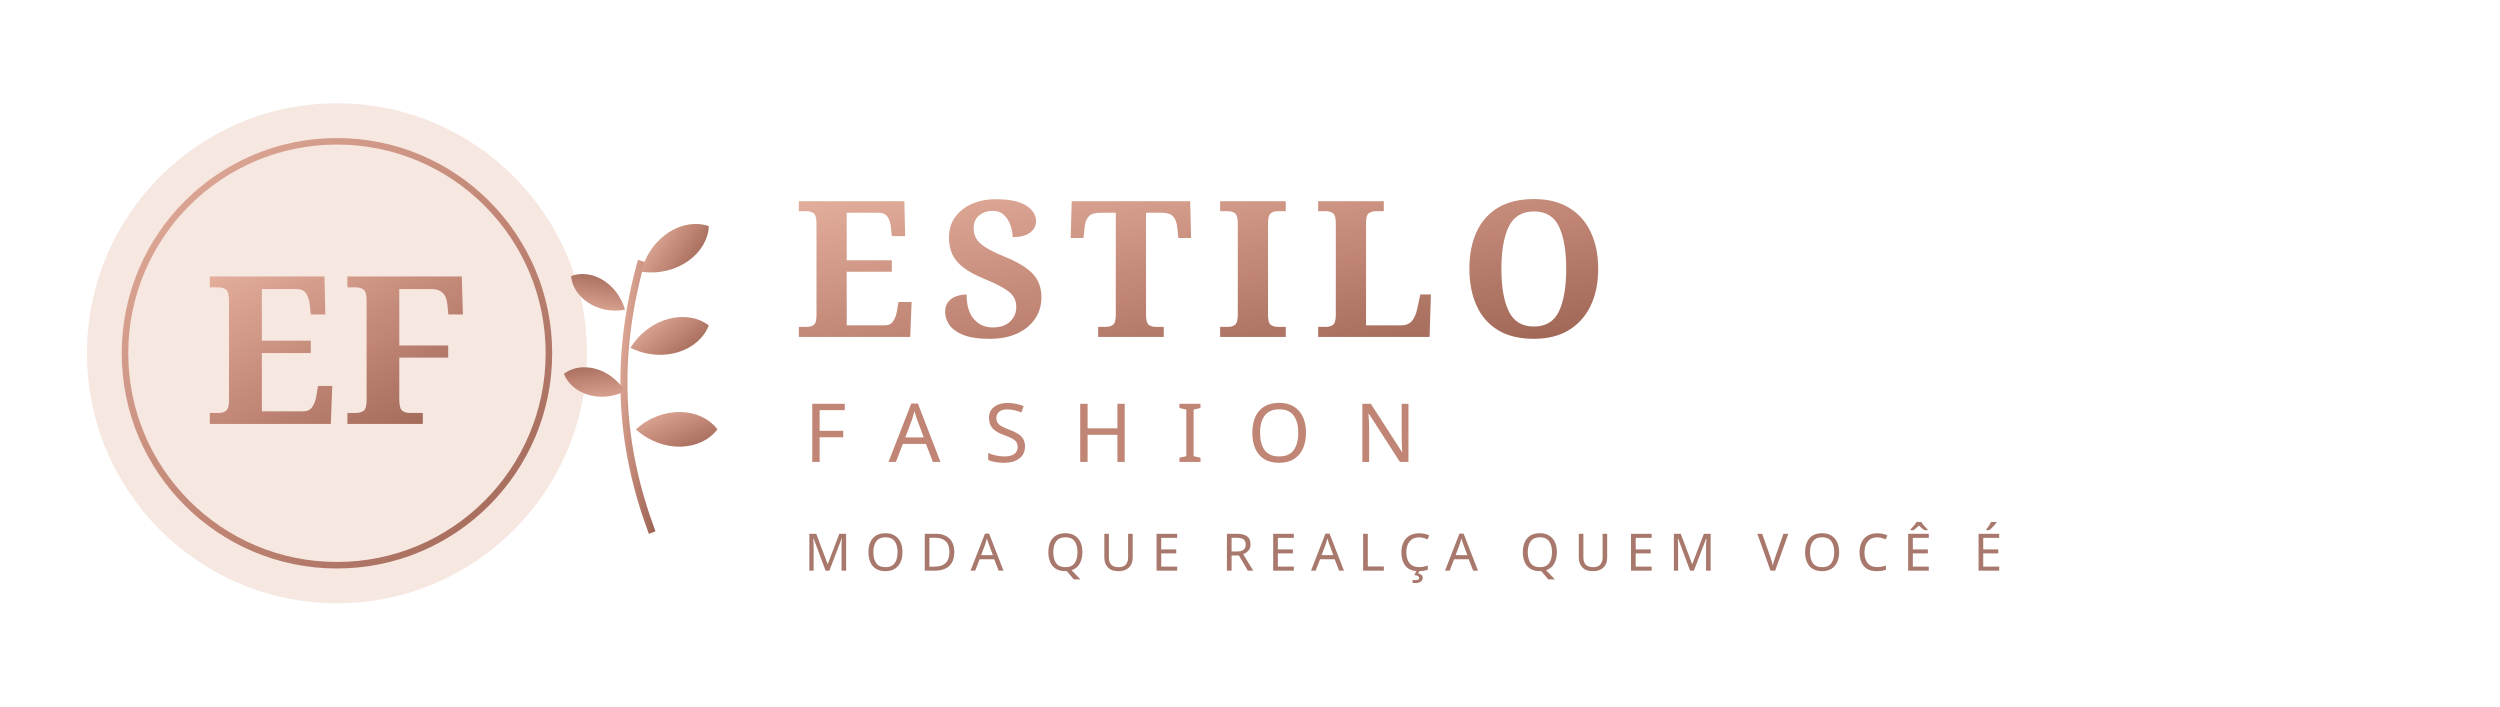
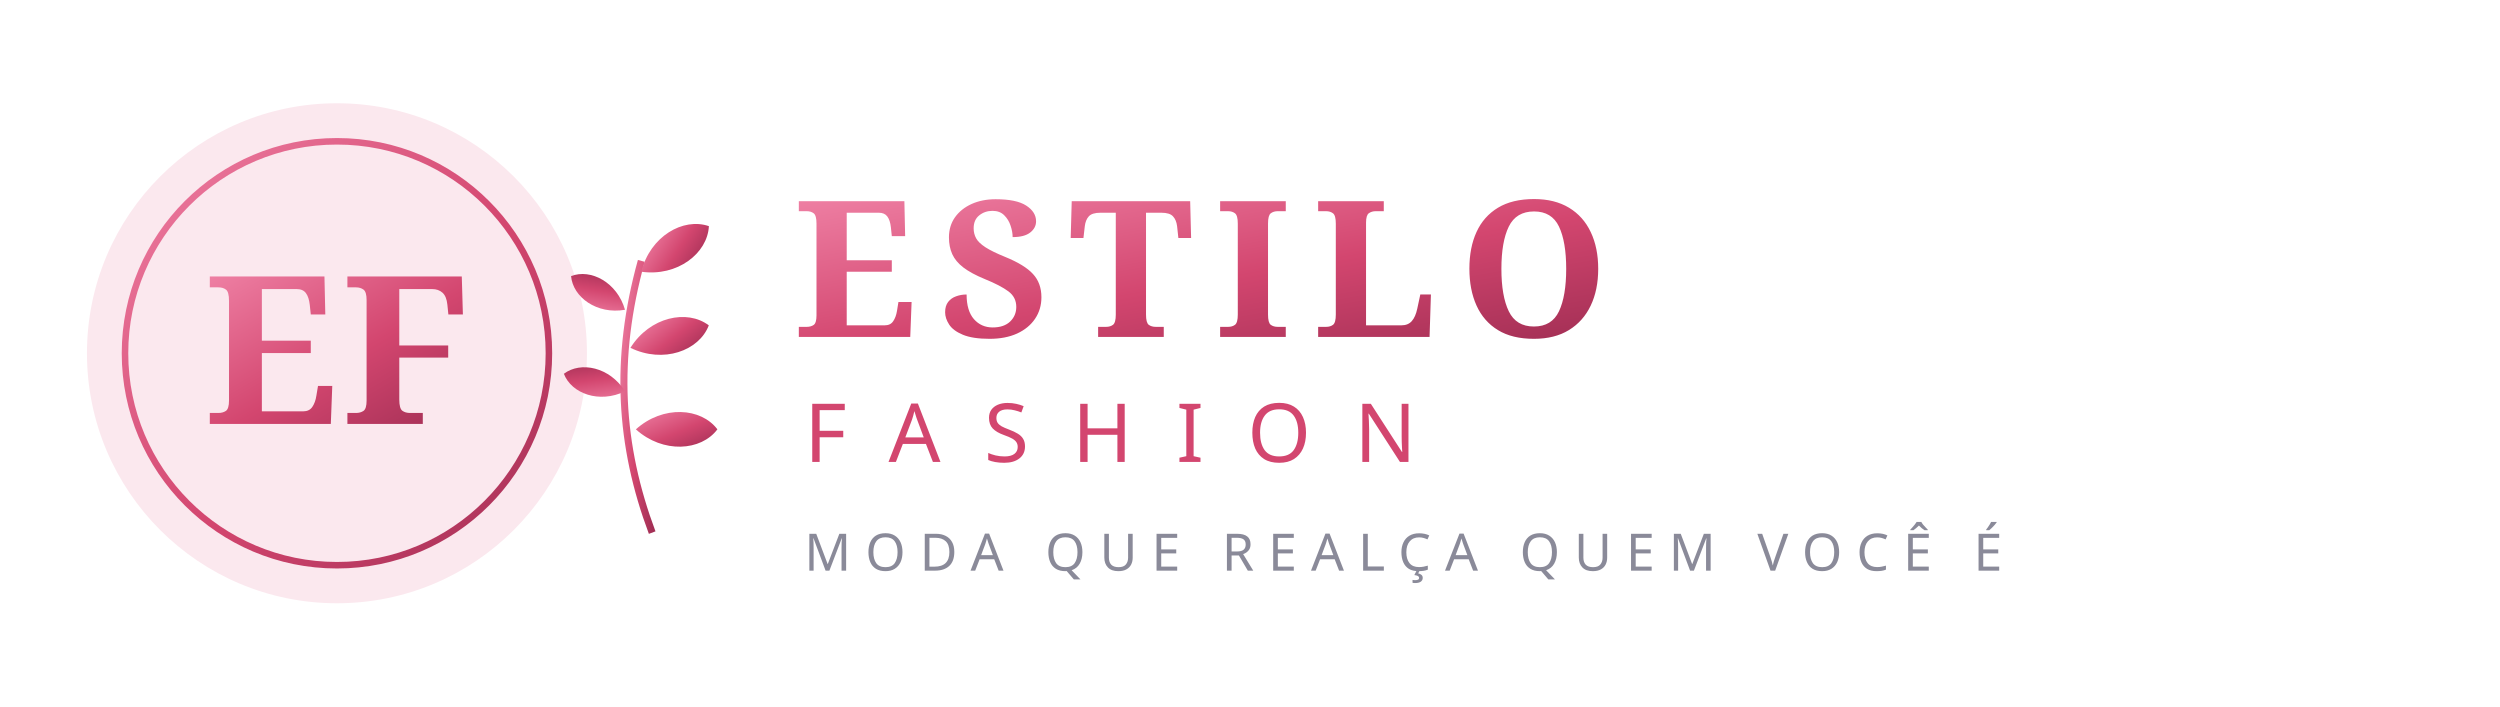
<svg xmlns="http://www.w3.org/2000/svg" viewBox="0 0 460 130">
  <defs>
    <linearGradient id="rg" x1="0" y1="0" x2="1" y2="1">
-       <stop offset="0" stop-color="#E3AE9C" />
-       <stop offset="55%" stop-color="#C08574" />
-       <stop offset="100%" stop-color="#9E6555" />
+       <stop offset="0" stop-color="#EE7FA3" />
+       <stop offset="55%" stop-color="#D3466F" />
+       <stop offset="100%" stop-color="#A32F55" />
    </linearGradient>
    <path id="folha" d="M0 0 C5 -4.5 12 -4 15 0 C12 4 5 4.5 0 0 Z" />
  </defs>
-   <circle cx="62" cy="65" r="46" fill="#F6E7E1" />
+   <circle cx="62" cy="65" r="46" fill="#FBE8EE" />
  <circle cx="62" cy="65" r="39" fill="none" stroke="url(#rg)" stroke-width="1.2" />
  <text x="62" y="78" text-anchor="middle" font-family="Playfair Display, Georgia, serif" font-weight="700" font-size="38" fill="url(#rg)" letter-spacing="0.5">EF</text>
  <g fill="url(#rg)">
    <path d="M120 98 C114 82 113 66 118 48" stroke="url(#rg)" stroke-width="1.3" fill="none" />
    <use href="#folha" transform="translate(118,50) rotate(-34)" />
    <use href="#folha" transform="translate(116,64) rotate(-16)" />
    <use href="#folha" transform="translate(117,79) rotate(0)" />
    <use href="#folha" transform="translate(115,57) rotate(-148) scale(.78)" />
    <use href="#folha" transform="translate(115,72) rotate(-164) scale(.78)" />
  </g>
  <text x="146" y="62" font-family="Playfair Display, Georgia, serif" font-weight="700" font-size="35" fill="url(#rg)" letter-spacing="4">ESTILO</text>
-   <text x="148" y="85" font-family="Poppins, sans-serif" font-size="15" letter-spacing="8" fill="#C08574">FASHION</text>
-   <text x="148" y="105" font-family="Poppins, sans-serif" font-size="9.5" letter-spacing="2.6" fill="#A9786C">MODA QUE REALÇA QUEM VOCÊ É</text>
+   <text x="148" y="85" font-family="Poppins, sans-serif" font-size="15" letter-spacing="8" fill="#D3466F">FASHION</text>
+   <text x="148" y="105" font-family="Poppins, sans-serif" font-size="9.5" letter-spacing="2.6" fill="#8A8A99">MODA QUE REALÇA QUEM VOCÊ É</text>
</svg>
